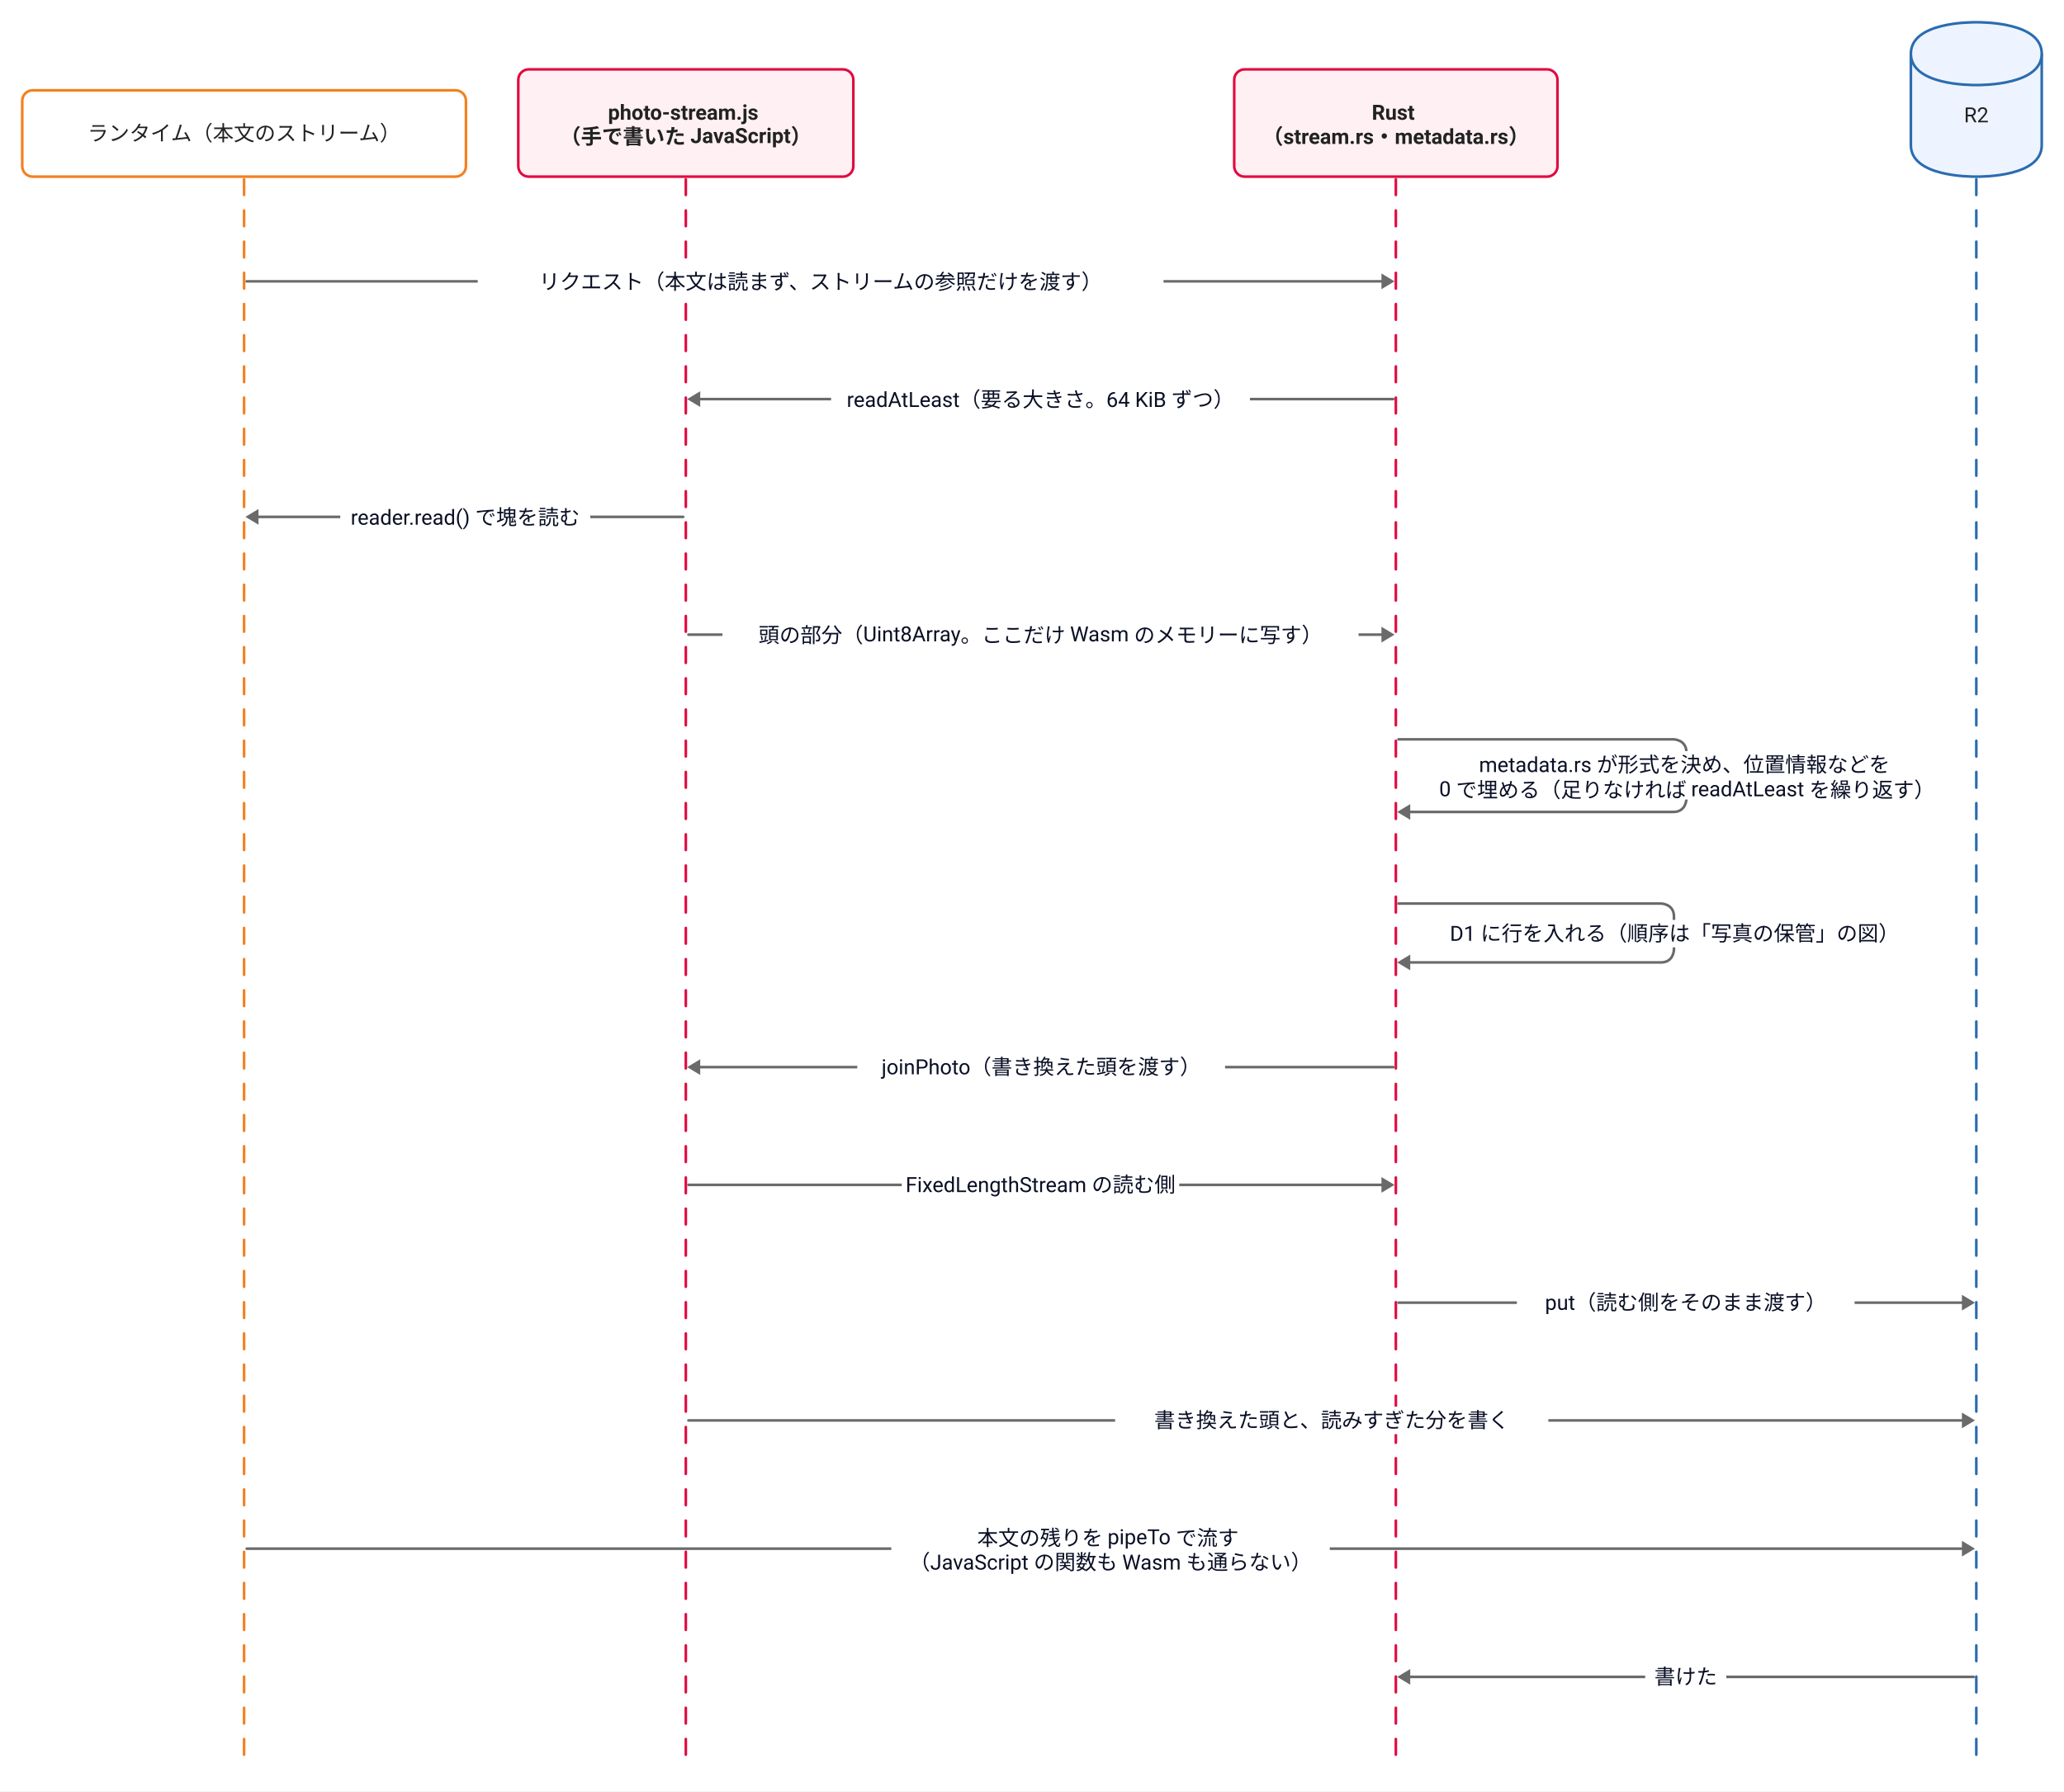
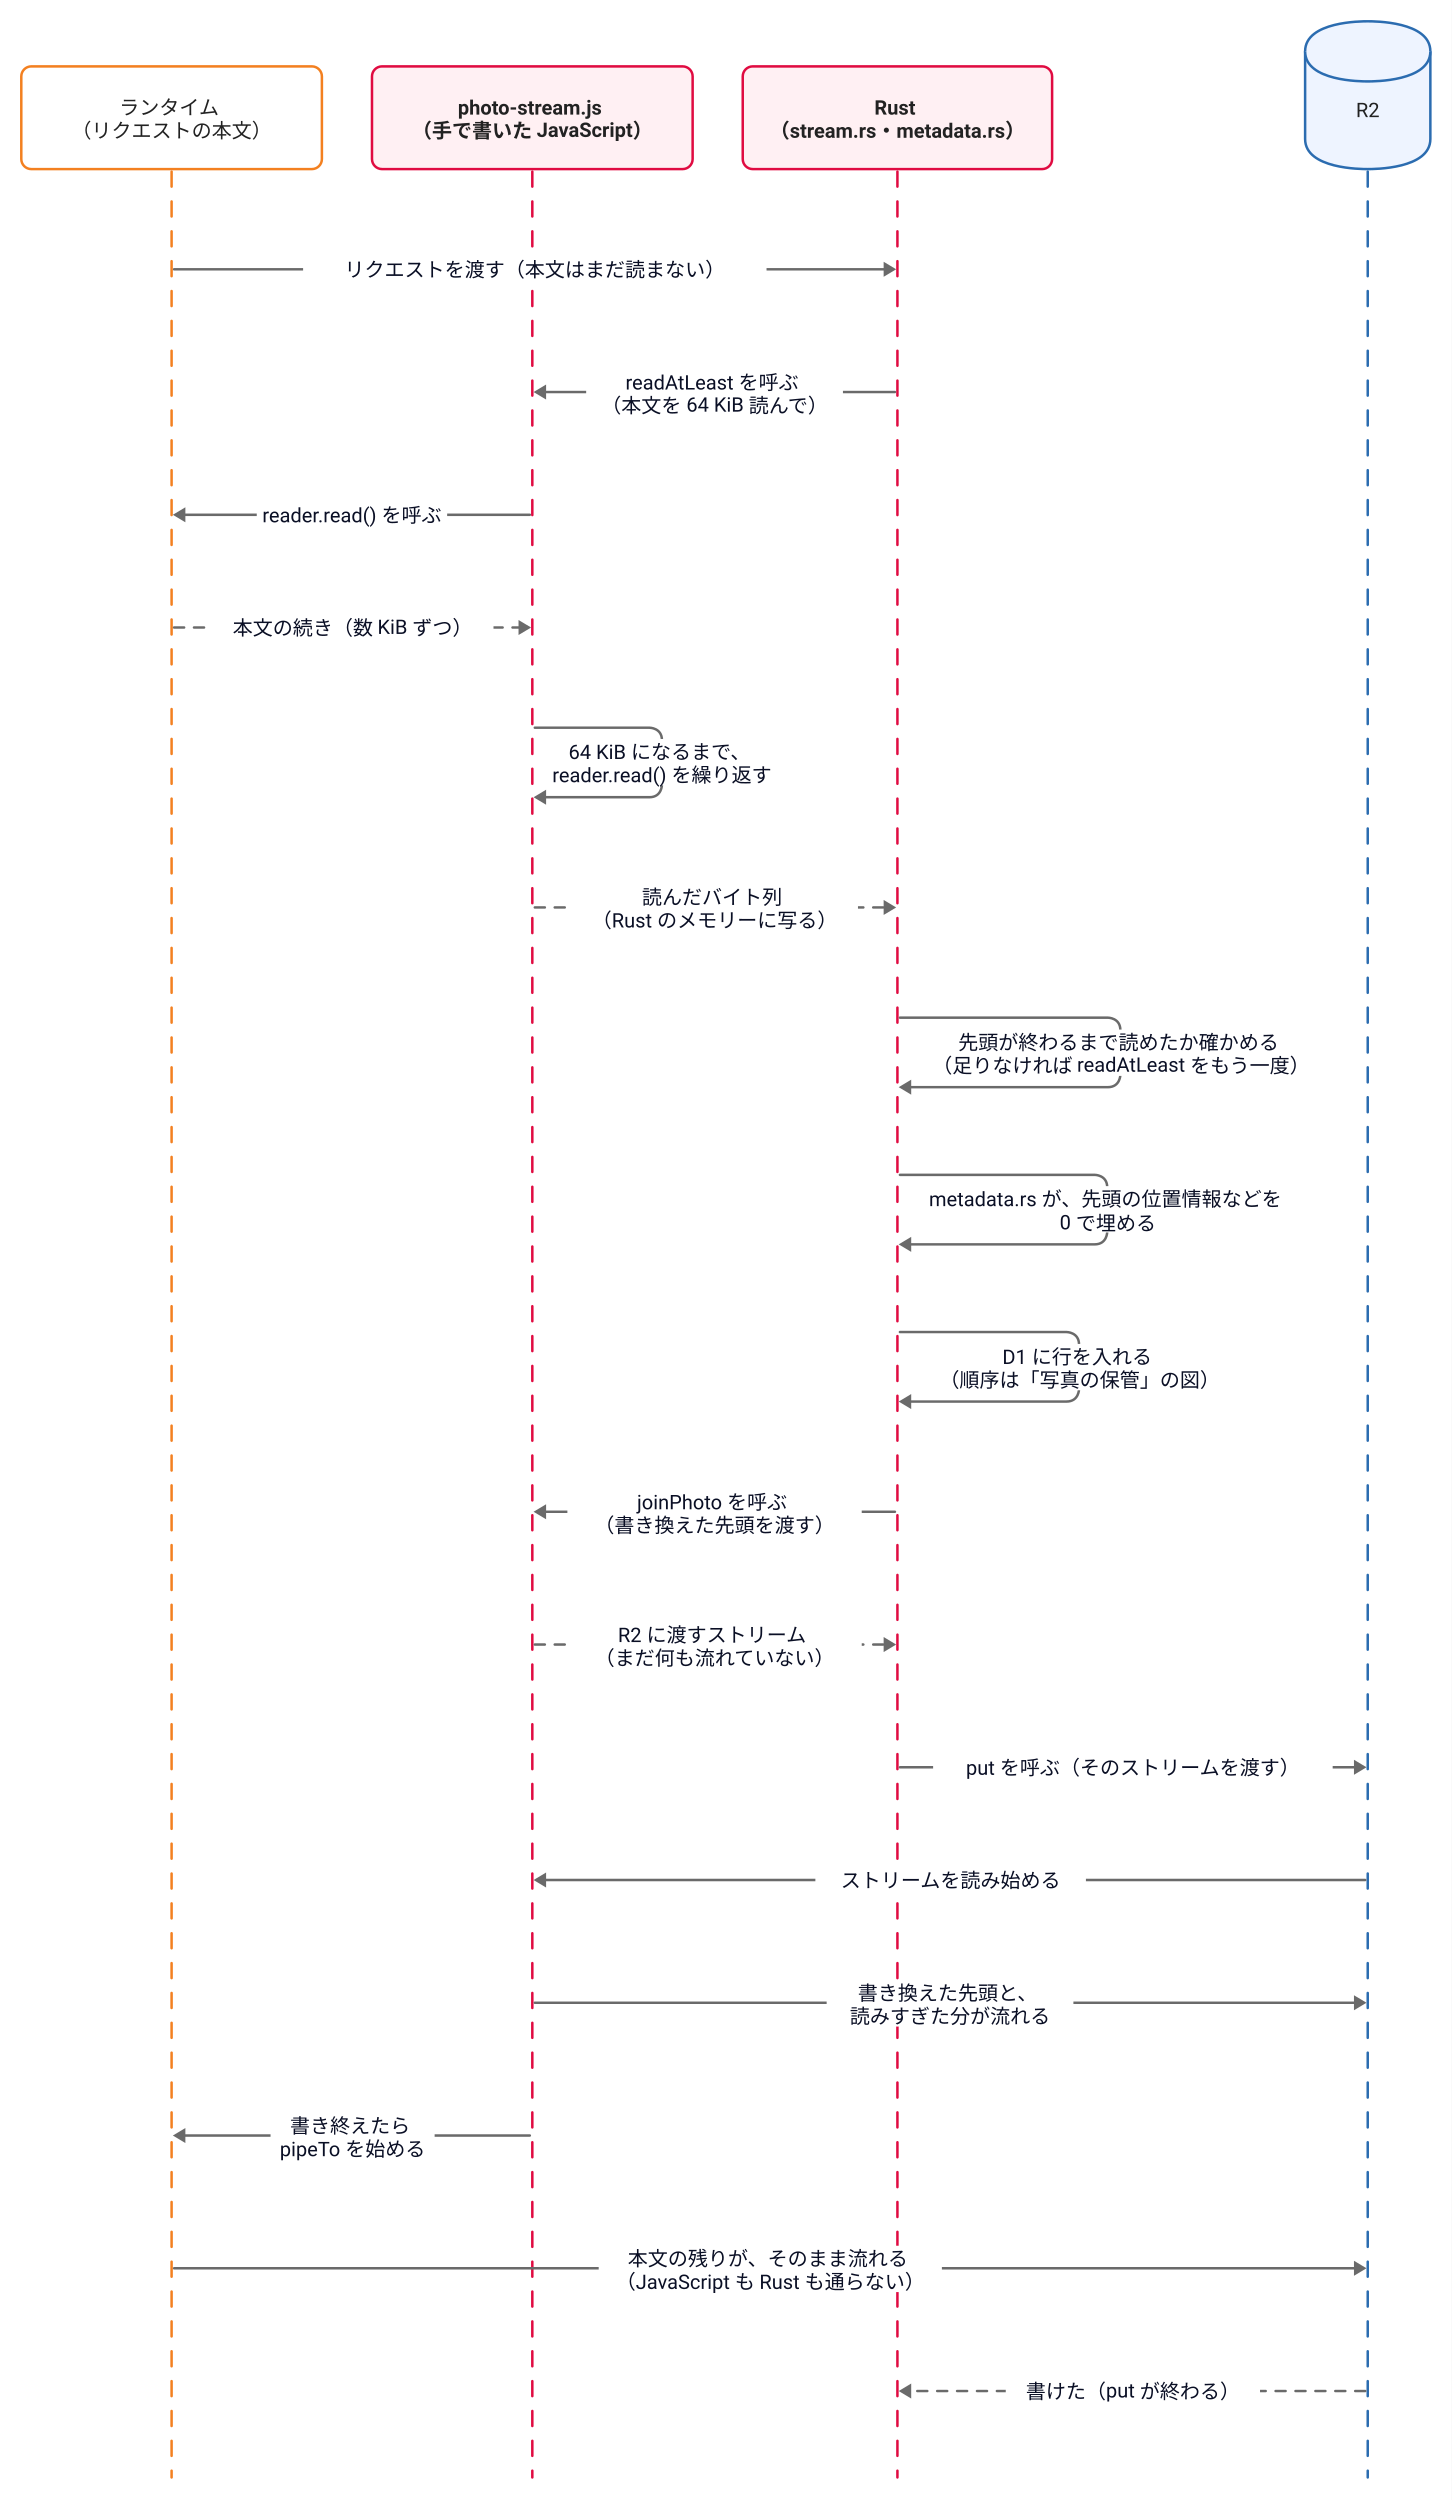
- <svg xmlns="http://www.w3.org/2000/svg" data-d2-version="v0.9.0" preserveAspectRatio="xMinYMin meet" viewBox="0 0 1577 1369" width="1577" height="1369">
-   <svg class="d2-3721991688 d2-svg" width="1577" height="1369" viewBox="-5 35 1577 1369">
-     <rect x="-5" y="35" width="1577" height="1369" rx="0" fill="#FFFFFF" class=" fill-N7" stroke-width="0" />
+ <svg xmlns="http://www.w3.org/2000/svg" data-d2-version="v0.9.0" preserveAspectRatio="xMinYMin meet" viewBox="0 0 1159 1996" width="1159" height="1996">
+   <svg class="d2-2533685383 d2-svg" width="1159" height="1996" viewBox="-5 35 1159 1996">
+     <rect x="-5" y="35" width="1159" height="1996" rx="0" fill="#FFFFFF" class=" fill-N7" stroke-width="0" />
    <style type="text/css">
- .d2-3721991688 .text {
+ .d2-2533685383 .text {
	font-family: -apple-system, system-ui, "Segoe UI", Roboto, "Helvetica Neue", "Hiragino Sans", "Noto Sans JP", sans-serif;
}
- .d2-3721991688 .text-bold {
+ .d2-2533685383 .text-bold {
	font-family: -apple-system, system-ui, "Segoe UI", Roboto, "Helvetica Neue", "Hiragino Sans", "Noto Sans JP", sans-serif; font-weight: 700;
}</style>
    <style type="text/css">.shape {
  shape-rendering: geometricPrecision;
  stroke-linejoin: round;
}
.connection {
  stroke-linecap: round;
  stroke-linejoin: round;
}
.blend {
  mix-blend-mode: multiply;
  opacity: 0.5;
}

- 		.d2-3721991688 .fill-N1{fill:#0A0F25;}
- 		.d2-3721991688 .fill-N7{fill:#FFFFFF;}
- 		.d2-3721991688 .fill-B1{fill:#6a6a6a;}
- 		.d2-3721991688 .stroke-B1{stroke:#6a6a6a;}
- 		.d2-3721991688 .stroke-B2{stroke:#0D32B2;}.appendix text.text{fill:#0A0F25}.md{--color-fg-default:#0A0F25;--color-fg-muted:#3f3f3f;--color-fg-subtle:#9499AB;--color-canvas-default:#FFFFFF;--color-canvas-subtle:#EEF1F8;--color-border-default:#6a6a6a;--color-border-muted:#0D32B2;--color-neutral-muted:#EEF1F8;--color-accent-fg:#0D32B2;--color-accent-emphasis:#0D32B2;--color-attention-subtle:#3f3f3f;--color-danger-fg:red;}.light-code{display: block}.dark-code{display: none}</style>
+ 		.d2-2533685383 .fill-N1{fill:#0A0F25;}
+ 		.d2-2533685383 .fill-N7{fill:#FFFFFF;}
+ 		.d2-2533685383 .fill-B1{fill:#6a6a6a;}
+ 		.d2-2533685383 .stroke-B1{stroke:#6a6a6a;}
+ 		.d2-2533685383 .stroke-B2{stroke:#0D32B2;}.appendix text.text{fill:#0A0F25}.md{--color-fg-default:#0A0F25;--color-fg-muted:#3f3f3f;--color-fg-subtle:#9499AB;--color-canvas-default:#FFFFFF;--color-canvas-subtle:#EEF1F8;--color-border-default:#6a6a6a;--color-border-muted:#0D32B2;--color-neutral-muted:#EEF1F8;--color-accent-fg:#0D32B2;--color-accent-emphasis:#0D32B2;--color-attention-subtle:#3f3f3f;--color-danger-fg:red;}.light-code{display: block}.dark-code{display: none}</style>
    <g class="cnVudGltZQ== service">
      <g class="shape">
-         <rect x="12" y="104" width="339" height="66" rx="8" stroke="#f38020" fill="#ffffff" style="stroke-width:2;" />
-       </g>
-       <text x="181.5" y="142.5" fill="#222222" class="text" style="text-anchor:middle;font-size:16px">ランタイム（本文のストリーム）</text>
+         <rect x="12" y="88" width="240" height="82" rx="8" stroke="#f38020" fill="#ffffff" style="stroke-width:2;" />
+       </g>
+       <text x="132" y="126.5" fill="#222222" class="text" style="text-anchor:middle;font-size:16px">
+         <tspan x="132" dy="0">ランタイム</tspan>
+         <tspan x="132" dy="18.5">（リクエストの本文）</tspan>
+       </text>
    </g>
    <g class="anM= app">
      <g class="shape">
-         <rect x="391" y="88" width="256" height="82" rx="8" stroke="#e00b41" fill="#fff0f3" style="stroke-width:2;" />
-       </g>
-       <text x="519" y="126.5" fill="#222222" class="text-bold" style="text-anchor:middle;font-size:16px">
-         <tspan x="519" dy="0">photo-stream.js</tspan>
-         <tspan x="519" dy="18.5">（手で書いた JavaScript）</tspan>
+         <rect x="292" y="88" width="256" height="82" rx="8" stroke="#e00b41" fill="#fff0f3" style="stroke-width:2;" />
+       </g>
+       <text x="420" y="126.5" fill="#222222" class="text-bold" style="text-anchor:middle;font-size:16px">
+         <tspan x="420" dy="0">photo-stream.js</tspan>
+         <tspan x="420" dy="18.5">（手で書いた JavaScript）</tspan>
      </text>
    </g>
    <g class="cnVzdA== app">
      <g class="shape">
-         <rect x="938" y="88" width="247" height="82" rx="8" stroke="#e00b41" fill="#fff0f3" style="stroke-width:2;" />
-       </g>
-       <text x="1061.5" y="126.5" fill="#222222" class="text-bold" style="text-anchor:middle;font-size:16px">
-         <tspan x="1061.5" dy="0">Rust</tspan>
-         <tspan x="1061.5" dy="18.5">（stream.rs・metadata.rs）</tspan>
+         <rect x="588" y="88" width="247" height="82" rx="8" stroke="#e00b41" fill="#fff0f3" style="stroke-width:2;" />
+       </g>
+       <text x="711.5" y="126.5" fill="#222222" class="text-bold" style="text-anchor:middle;font-size:16px">
+         <tspan x="711.5" dy="0">Rust</tspan>
+         <tspan x="711.5" dy="18.5">（stream.rs・metadata.rs）</tspan>
      </text>
    </g>
    <g class="cjI= store">
      <g class="shape">
-         <path d="M 1455 76 C 1455 52 1500 52 1505 52 C 1510 52 1555 52 1555 76 V 146 C 1555 170 1510 170 1505 170 C 1500 170 1455 170 1455 146 V 76 Z" stroke="#2b6cb0" fill="#eef4ff" style="stroke-width:2;" />
-         <path d="M 1455 76 C 1455 100 1500 100 1505 100 C 1510 100 1555 100 1555 76" stroke="#2b6cb0" fill="#eef4ff" style="stroke-width:2;" />
-       </g>
-       <text x="1505" y="128.5" fill="#222222" class="text" style="text-anchor:middle;font-size:16px">R2</text>
+         <path d="M 1037 76 C 1037 52 1082 52 1087 52 C 1092 52 1137 52 1137 76 V 146 C 1137 170 1092 170 1087 170 C 1082 170 1037 170 1037 146 V 76 Z" stroke="#2b6cb0" fill="#eef4ff" style="stroke-width:2;" />
+         <path d="M 1037 76 C 1037 100 1082 100 1087 100 C 1092 100 1137 100 1137 76" stroke="#2b6cb0" fill="#eef4ff" style="stroke-width:2;" />
+       </g>
+       <text x="1087" y="128.5" fill="#222222" class="text" style="text-anchor:middle;font-size:16px">R2</text>
    </g>
    <g class="KHJ1bnRpbWUgLS0gKVswXQ==">
-       <path d="M 181.5 172 L 181.5 1385.5" stroke="#f38020" fill="none" class="connection" style="stroke-width:2;stroke-dasharray:12,11.839;" mask="url(#d2-3721991688)" />
+       <path d="M 132 172 L 132 2013" stroke="#f38020" fill="none" class="connection" style="stroke-width:2;stroke-dasharray:12,11.839;" mask="url(#d2-2533685383)" />
    </g>
    <g class="KGpzIC0tIClbMF0=">
-       <path d="M 519 172 L 519 1385.5" stroke="#e00b41" fill="none" class="connection" style="stroke-width:2;stroke-dasharray:12,11.839;" mask="url(#d2-3721991688)" />
+       <path d="M 420 172 L 420 2013" stroke="#e00b41" fill="none" class="connection" style="stroke-width:2;stroke-dasharray:12,11.839;" mask="url(#d2-2533685383)" />
    </g>
    <g class="KHJ1c3QgLS0gKVswXQ==">
-       <path d="M 1061.5 172 L 1061.5 1385.5" stroke="#e00b41" fill="none" class="connection" style="stroke-width:2;stroke-dasharray:12,11.839;" mask="url(#d2-3721991688)" />
+       <path d="M 711.5 172 L 711.5 2013" stroke="#e00b41" fill="none" class="connection" style="stroke-width:2;stroke-dasharray:12,11.839;" mask="url(#d2-2533685383)" />
    </g>
    <g class="KHIyIC0tIClbMF0=">
-       <path d="M 1505 172 L 1505 1385.5" stroke="#2b6cb0" fill="none" class="connection" style="stroke-width:2;stroke-dasharray:12,11.839;" mask="url(#d2-3721991688)" />
+       <path d="M 1087 172 L 1087 2013" stroke="#2b6cb0" fill="none" class="connection" style="stroke-width:2;stroke-dasharray:12,11.839;" mask="url(#d2-2533685383)" />
    </g>
    <g class="KHJ1bnRpbWUgLSZndDsgcnVzdClbMF0=">
-       <marker id="mk-d2-3721991688-3488378134" markerWidth="10" markerHeight="12" refX="7" refY="6" viewBox="0 0 10 12" orient="auto" markerUnits="userSpaceOnUse">
+       <marker id="mk-d2-2533685383-3488378134" markerWidth="10" markerHeight="12" refX="7" refY="6" viewBox="0 0 10 12" orient="auto" markerUnits="userSpaceOnUse">
        <polygon points="0,0 10,6 0,12" fill="#6a6a6a" class="connection fill-B1" stroke-width="2" />
      </marker>
-       <path d="M 183.5 250 L 1057.5 250" stroke="#6a6a6a" fill="none" class="connection stroke-B1" style="stroke-width:2;" marker-end="url(#mk-d2-3721991688-3488378134)" mask="url(#d2-3721991688)" />
-       <text x="622" y="256" fill="#0A0F25" class="text fill-N1" style="text-anchor:middle;font-size:16px">リクエスト（本文は読まず、ストリームの参照だけを渡す）</text>
+       <path d="M 134 250 L 707.5 250" stroke="#6a6a6a" fill="none" class="connection stroke-B1" style="stroke-width:2;" marker-end="url(#mk-d2-2533685383-3488378134)" mask="url(#d2-2533685383)" />
+       <text x="422" y="256" fill="#0A0F25" class="text fill-N1" style="text-anchor:middle;font-size:16px">リクエストを渡す（本文はまだ読まない）</text>
    </g>
    <g class="KHJ1c3QgLSZndDsganMpWzBd">
-       <path d="M 1059.5 340 L 523 340" stroke="#6a6a6a" fill="none" class="connection stroke-B1" style="stroke-width:2;" marker-end="url(#mk-d2-3721991688-3488378134)" mask="url(#d2-3721991688)" />
-       <text x="790" y="346" fill="#0A0F25" class="text fill-N1" style="text-anchor:middle;font-size:16px">readAtLeast（要る大きさ。64 KiB ずつ）</text>
+       <path d="M 709.5 348 L 424 348" stroke="#6a6a6a" fill="none" class="connection stroke-B1" style="stroke-width:2;" marker-end="url(#mk-d2-2533685383-3488378134)" mask="url(#d2-2533685383)" />
+       <text x="565.5" y="346" fill="#0A0F25" class="text fill-N1" style="text-anchor:middle;font-size:16px">
+         <tspan x="565.5" dy="0">readAtLeast を呼ぶ</tspan>
+         <tspan x="565.5" dy="18.5">（本文を 64 KiB 読んで）</tspan>
+       </text>
    </g>
    <g class="KGpzIC0mZ3Q7IHJ1bnRpbWUpWzBd">
-       <path d="M 517 430 L 185.5 430" stroke="#6a6a6a" fill="none" class="connection stroke-B1" style="stroke-width:2;" marker-end="url(#mk-d2-3721991688-3488378134)" mask="url(#d2-3721991688)" />
-       <text x="350.5" y="436" fill="#0A0F25" class="text fill-N1" style="text-anchor:middle;font-size:16px">reader.read() で塊を読む</text>
+       <path d="M 418 446 L 136 446" stroke="#6a6a6a" fill="none" class="connection stroke-B1" style="stroke-width:2;" marker-end="url(#mk-d2-2533685383-3488378134)" mask="url(#d2-2533685383)" />
+       <text x="276" y="452" fill="#0A0F25" class="text fill-N1" style="text-anchor:middle;font-size:16px">reader.read() を呼ぶ</text>
+     </g>
+     <g class="KHJ1bnRpbWUgLSZndDsganMpWzBd">
+       <marker id="mk-d2-2533685383-2789088195" markerWidth="10" markerHeight="12" refX="7" refY="6" viewBox="0 0 10 12" orient="auto" markerUnits="userSpaceOnUse">
+         <polygon points="0,0 10,6 0,12" fill="#6a6a6a" class="connection" stroke-width="2" />
+       </marker>
+       <path d="M 134 536 L 416 536" stroke="#6a6a6a" fill="none" class="connection" style="stroke-width:2;stroke-dasharray:8,7.893;" marker-end="url(#mk-d2-2533685383-2789088195)" mask="url(#d2-2533685383)" />
+       <text x="276.5" y="542" fill="#0A0F25" class="text fill-N1" style="text-anchor:middle;font-size:16px">本文の続き（数 KiB ずつ）</text>
+     </g>
+     <g class="KGpzIC0mZ3Q7IGpzKVswXQ==">
+       <path d="M 422 616 L 513.5 616 S 523.5 616 523.5 626 L 523.5 661.5 S 523.5 671.5 513.5 671.5 L 424 671.5" stroke="#6a6a6a" fill="none" class="connection stroke-B1" style="stroke-width:2;" marker-end="url(#mk-d2-2533685383-3488378134)" mask="url(#d2-2533685383)" />
+       <text x="523.5" y="641" fill="#0A0F25" class="text fill-N1" style="text-anchor:middle;font-size:16px">
+         <tspan x="523.5" dy="0">64 KiB になるまで、</tspan>
+         <tspan x="523.5" dy="18.5">reader.read() を繰り返す</tspan>
+       </text>
    </g>
    <g class="KGpzIC0mZ3Q7IHJ1c3QpWzBd">
-       <path d="M 521 520 L 1057.5 520" stroke="#6a6a6a" fill="none" class="connection stroke-B1" style="stroke-width:2;" marker-end="url(#mk-d2-3721991688-3488378134)" mask="url(#d2-3721991688)" />
-       <text x="790" y="526" fill="#0A0F25" class="text fill-N1" style="text-anchor:middle;font-size:16px">頭の部分（Uint8Array。ここだけ Wasm のメモリーに写す）</text>
+       <path d="M 422 759.5 L 707.5 759.5" stroke="#6a6a6a" fill="none" class="connection" style="stroke-width:2;stroke-dasharray:8,7.893;" marker-end="url(#mk-d2-2533685383-2789088195)" mask="url(#d2-2533685383)" />
+       <text x="565.5" y="757" fill="#0A0F25" class="text fill-N1" style="text-anchor:middle;font-size:16px">
+         <tspan x="565.5" dy="0">読んだバイト列</tspan>
+         <tspan x="565.5" dy="18.5">（Rust のメモリーに写る）</tspan>
+       </text>
    </g>
    <g class="KHJ1c3QgLSZndDsgcnVzdClbMF0=">
-       <path d="M 1063.5 600 L 1273.5 600 S 1283.5 600 1283.5 610 L 1283.5 645.5 S 1283.5 655.5 1273.5 655.5 L 1065.5 655.5" stroke="#6a6a6a" fill="none" class="connection stroke-B1" style="stroke-width:2;" marker-end="url(#mk-d2-3721991688-3488378134)" mask="url(#d2-3721991688)" />
-       <text x="1284" y="625" fill="#0A0F25" class="text fill-N1" style="text-anchor:middle;font-size:16px">
-         <tspan x="1284" dy="0">metadata.rs が形式を決め、位置情報などを</tspan>
-         <tspan x="1284" dy="18.5">0 で埋める（足りなければ readAtLeast を繰り返す）</tspan>
+       <path d="M 713.5 847.5 L 879.5 847.5 S 889.5 847.5 889.5 857.5 L 889.5 893 S 889.5 903 879.5 903 L 715.5 903" stroke="#6a6a6a" fill="none" class="connection stroke-B1" style="stroke-width:2;" marker-end="url(#mk-d2-2533685383-3488378134)" mask="url(#d2-2533685383)" />
+       <text x="890" y="873" fill="#0A0F25" class="text fill-N1" style="text-anchor:middle;font-size:16px">
+         <tspan x="890" dy="0">先頭が終わるまで読めたか確かめる</tspan>
+         <tspan x="890" dy="18.5">（足りなければ readAtLeast をもう一度）</tspan>
      </text>
    </g>
    <g class="KHJ1c3QgLSZndDsgcnVzdClbMV0=">
-       <path d="M 1063.5 725.5 L 1264 725.5 S 1274 725.5 1274 735.5 L 1274 760.5 S 1274 770.5 1264 770.5 L 1065.5 770.5" stroke="#6a6a6a" fill="none" class="connection stroke-B1" style="stroke-width:2;" marker-end="url(#mk-d2-3721991688-3488378134)" mask="url(#d2-3721991688)" />
-       <text x="1274.5" y="754" fill="#0A0F25" class="text fill-N1" style="text-anchor:middle;font-size:16px">D1 に行を入れる（順序は「写真の保管」の図）</text>
+       <path d="M 713.5 973 L 869 973 S 879 973 879 983 L 879 1018.5 S 879 1028.5 869 1028.5 L 715.5 1028.5" stroke="#6a6a6a" fill="none" class="connection stroke-B1" style="stroke-width:2;" marker-end="url(#mk-d2-2533685383-3488378134)" mask="url(#d2-2533685383)" />
+       <text x="879.5" y="998" fill="#0A0F25" class="text fill-N1" style="text-anchor:middle;font-size:16px">
+         <tspan x="879.5" dy="0">metadata.rs が、先頭の位置情報などを</tspan>
+         <tspan x="879.5" dy="18.5">0 で埋める</tspan>
+       </text>
+     </g>
+     <g class="KHJ1c3QgLSZndDsgcnVzdClbMl0=">
+       <path d="M 713.5 1098.5 L 846.5 1098.5 S 856.5 1098.5 856.5 1108.5 L 856.5 1144 S 856.5 1154 846.5 1154 L 715.5 1154" stroke="#6a6a6a" fill="none" class="connection stroke-B1" style="stroke-width:2;" marker-end="url(#mk-d2-2533685383-3488378134)" mask="url(#d2-2533685383)" />
+       <text x="857" y="1124" fill="#0A0F25" class="text fill-N1" style="text-anchor:middle;font-size:16px">
+         <tspan x="857" dy="0">D1 に行を入れる</tspan>
+         <tspan x="857" dy="18.5">（順序は「写真の保管」の図）</tspan>
+       </text>
    </g>
    <g class="KHJ1c3QgLSZndDsganMpWzFd">
-       <path d="M 1059.5 850.5 L 523 850.5" stroke="#6a6a6a" fill="none" class="connection stroke-B1" style="stroke-width:2;" marker-end="url(#mk-d2-3721991688-3488378134)" mask="url(#d2-3721991688)" />
-       <text x="790.5" y="856" fill="#0A0F25" class="text fill-N1" style="text-anchor:middle;font-size:16px">joinPhoto（書き換えた頭を渡す）</text>
+       <path d="M 709.5 1242 L 424 1242" stroke="#6a6a6a" fill="none" class="connection stroke-B1" style="stroke-width:2;" marker-end="url(#mk-d2-2533685383-3488378134)" mask="url(#d2-2533685383)" />
+       <text x="565.5" y="1240" fill="#0A0F25" class="text fill-N1" style="text-anchor:middle;font-size:16px">
+         <tspan x="565.5" dy="0">joinPhoto を呼ぶ</tspan>
+         <tspan x="565.5" dy="18.5">（書き換えた先頭を渡す）</tspan>
+       </text>
    </g>
    <g class="KGpzIC0mZ3Q7IHJ1c3QpWzFd">
-       <path d="M 521 940.5 L 1057.5 940.5" stroke="#6a6a6a" fill="none" class="connection stroke-B1" style="stroke-width:2;" marker-end="url(#mk-d2-3721991688-3488378134)" mask="url(#d2-3721991688)" />
-       <text x="790" y="946" fill="#0A0F25" class="text fill-N1" style="text-anchor:middle;font-size:16px">FixedLengthStream の読む側</text>
+       <path d="M 422 1348 L 707.5 1348" stroke="#6a6a6a" fill="none" class="connection" style="stroke-width:2;stroke-dasharray:8,7.893;" marker-end="url(#mk-d2-2533685383-2789088195)" mask="url(#d2-2533685383)" />
+       <text x="565.5" y="1346" fill="#0A0F25" class="text fill-N1" style="text-anchor:middle;font-size:16px">
+         <tspan x="565.5" dy="0">R2 に渡すストリーム</tspan>
+         <tspan x="565.5" dy="18.5">（まだ何も流れていない）</tspan>
+       </text>
    </g>
    <g class="KHJ1c3QgLSZndDsgcjIpWzBd">
-       <path d="M 1063.5 1030.5 L 1501 1030.5" stroke="#6a6a6a" fill="none" class="connection stroke-B1" style="stroke-width:2;" marker-end="url(#mk-d2-3721991688-3488378134)" mask="url(#d2-3721991688)" />
-       <text x="1283" y="1036" fill="#0A0F25" class="text fill-N1" style="text-anchor:middle;font-size:16px">put（読む側をそのまま渡す）</text>
+       <path d="M 713.5 1446 L 1083 1446" stroke="#6a6a6a" fill="none" class="connection stroke-B1" style="stroke-width:2;" marker-end="url(#mk-d2-2533685383-3488378134)" mask="url(#d2-2533685383)" />
+       <text x="899.5" y="1452" fill="#0A0F25" class="text fill-N1" style="text-anchor:middle;font-size:16px">put を呼ぶ（そのストリームを渡す）</text>
+     </g>
+     <g class="KHIyIC0mZ3Q7IGpzKVswXQ==">
+       <path d="M 1085 1536 L 424 1536" stroke="#6a6a6a" fill="none" class="connection stroke-B1" style="stroke-width:2;" marker-end="url(#mk-d2-2533685383-3488378134)" mask="url(#d2-2533685383)" />
+       <text x="754" y="1542" fill="#0A0F25" class="text fill-N1" style="text-anchor:middle;font-size:16px">ストリームを読み始める</text>
    </g>
    <g class="KGpzIC0mZ3Q7IHIyKVswXQ==">
-       <path d="M 521 1120.5 L 1501 1120.5" stroke="#6a6a6a" fill="none" class="connection stroke-B1" style="stroke-width:2;" marker-end="url(#mk-d2-3721991688-3488378134)" mask="url(#d2-3721991688)" />
-       <text x="1012.5" y="1126" fill="#0A0F25" class="text fill-N1" style="text-anchor:middle;font-size:16px">書き換えた頭と、読みすぎた分を書く</text>
+       <path d="M 422 1634 L 1083 1634" stroke="#6a6a6a" fill="none" class="connection stroke-B1" style="stroke-width:2;" marker-end="url(#mk-d2-2533685383-3488378134)" mask="url(#d2-2533685383)" />
+       <text x="753.5" y="1632" fill="#0A0F25" class="text fill-N1" style="text-anchor:middle;font-size:16px">
+         <tspan x="753.5" dy="0">書き換えた先頭と、</tspan>
+         <tspan x="753.5" dy="18.5">読みすぎた分が流れる</tspan>
+       </text>
+     </g>
+     <g class="KGpzIC0mZ3Q7IHJ1bnRpbWUpWzFd">
+       <path d="M 418 1740 L 136 1740" stroke="#6a6a6a" fill="none" class="connection stroke-B1" style="stroke-width:2;" marker-end="url(#mk-d2-2533685383-3488378134)" mask="url(#d2-2533685383)" />
+       <text x="276.5" y="1738" fill="#0A0F25" class="text fill-N1" style="text-anchor:middle;font-size:16px">
+         <tspan x="276.5" dy="0">書き終えたら</tspan>
+         <tspan x="276.5" dy="18.5">pipeTo を始める</tspan>
+       </text>
    </g>
    <g class="KHJ1bnRpbWUgLSZndDsgcjIpWzBd">
-       <path d="M 183.5 1218.5 L 1501 1218.5" stroke="#6a6a6a" fill="none" class="connection stroke-B1" style="stroke-width:2;" marker-end="url(#mk-d2-3721991688-3488378134)" mask="url(#d2-3721991688)" />
-       <text x="843.5" y="1216" fill="#0A0F25" class="text fill-N1" style="text-anchor:middle;font-size:16px">
-         <tspan x="843.5" dy="0">本文の残りを pipeTo で流す</tspan>
-         <tspan x="843.5" dy="18.5">（JavaScript の関数も Wasm も通らない）</tspan>
+       <path d="M 134 1846 L 1083 1846" stroke="#6a6a6a" fill="none" class="connection stroke-B1" style="stroke-width:2;" marker-end="url(#mk-d2-2533685383-3488378134)" mask="url(#d2-2533685383)" />
+       <text x="610" y="1844" fill="#0A0F25" class="text fill-N1" style="text-anchor:middle;font-size:16px">
+         <tspan x="610" dy="0">本文の残りが、そのまま流れる</tspan>
+         <tspan x="610" dy="18.5">（JavaScript も Rust も通らない）</tspan>
      </text>
    </g>
    <g class="KHIyIC0mZ3Q7IHJ1c3QpWzBd">
-       <path d="M 1503 1316.5 L 1065.5 1316.5" stroke="#6a6a6a" fill="none" class="connection stroke-B1" style="stroke-width:2;" marker-end="url(#mk-d2-3721991688-3488378134)" mask="url(#d2-3721991688)" />
-       <text x="1283" y="1322" fill="#0A0F25" class="text fill-N1" style="text-anchor:middle;font-size:16px">書けた</text>
-     </g>
-     <mask id="d2-3721991688" maskUnits="userSpaceOnUse" x="-5" y="35" width="1577" height="1369">
-       <rect x="-5" y="35" width="1577" height="1369" fill="white" />
-       <rect x="360" y="240" width="524" height="21" fill="black" />
-       <rect x="630" y="330" width="320" height="21" fill="black" />
-       <rect x="255" y="420" width="191" height="21" fill="black" />
-       <rect x="547" y="510" width="486" height="21" fill="black" />
-       <rect x="1070" y="609" width="428" height="37" fill="black" />
-       <rect x="1070" y="738" width="409" height="21" fill="black" />
-       <rect x="650" y="840" width="281" height="21" fill="black" />
-       <rect x="684" y="930" width="212" height="21" fill="black" />
-       <rect x="1154" y="1020" width="258" height="21" fill="black" />
-       <rect x="847" y="1110" width="331" height="21" fill="black" />
-       <rect x="676" y="1200" width="335" height="37" fill="black" />
-       <rect x="1252" y="1306" width="62" height="21" fill="black" />
+       <path d="M 1085 1944 L 715.5 1944" stroke="#6a6a6a" fill="none" class="connection" style="stroke-width:2;stroke-dasharray:8,7.893;" marker-end="url(#mk-d2-2533685383-2789088195)" mask="url(#d2-2533685383)" />
+       <text x="899.5" y="1950" fill="#0A0F25" class="text fill-N1" style="text-anchor:middle;font-size:16px">書けた（put が終わる）</text>
+     </g>
+     <mask id="d2-2533685383" maskUnits="userSpaceOnUse" x="-5" y="35" width="1159" height="1996">
+       <rect x="-5" y="35" width="1159" height="1996" fill="white" />
+       <rect x="237" y="240" width="370" height="21" fill="black" />
+       <rect x="463" y="330" width="205" height="37" fill="black" />
+       <rect x="200" y="436" width="152" height="21" fill="black" />
+       <rect x="164" y="526" width="225" height="21" fill="black" />
+       <rect x="428" y="625" width="191" height="37" fill="black" />
+       <rect x="451" y="741" width="229" height="37" fill="black" />
+       <rect x="720" y="857" width="340" height="37" fill="black" />
+       <rect x="720" y="982" width="319" height="37" fill="black" />
+       <rect x="720" y="1108" width="274" height="37" fill="black" />
+       <rect x="448" y="1224" width="235" height="37" fill="black" />
+       <rect x="448" y="1330" width="235" height="37" fill="black" />
+       <rect x="740" y="1436" width="319" height="21" fill="black" />
+       <rect x="646" y="1526" width="216" height="21" fill="black" />
+       <rect x="655" y="1616" width="197" height="37" fill="black" />
+       <rect x="211" y="1722" width="131" height="37" fill="black" />
+       <rect x="473" y="1828" width="274" height="37" fill="black" />
+       <rect x="798" y="1934" width="203" height="21" fill="black" />
    </mask>
  </svg>
</svg>
